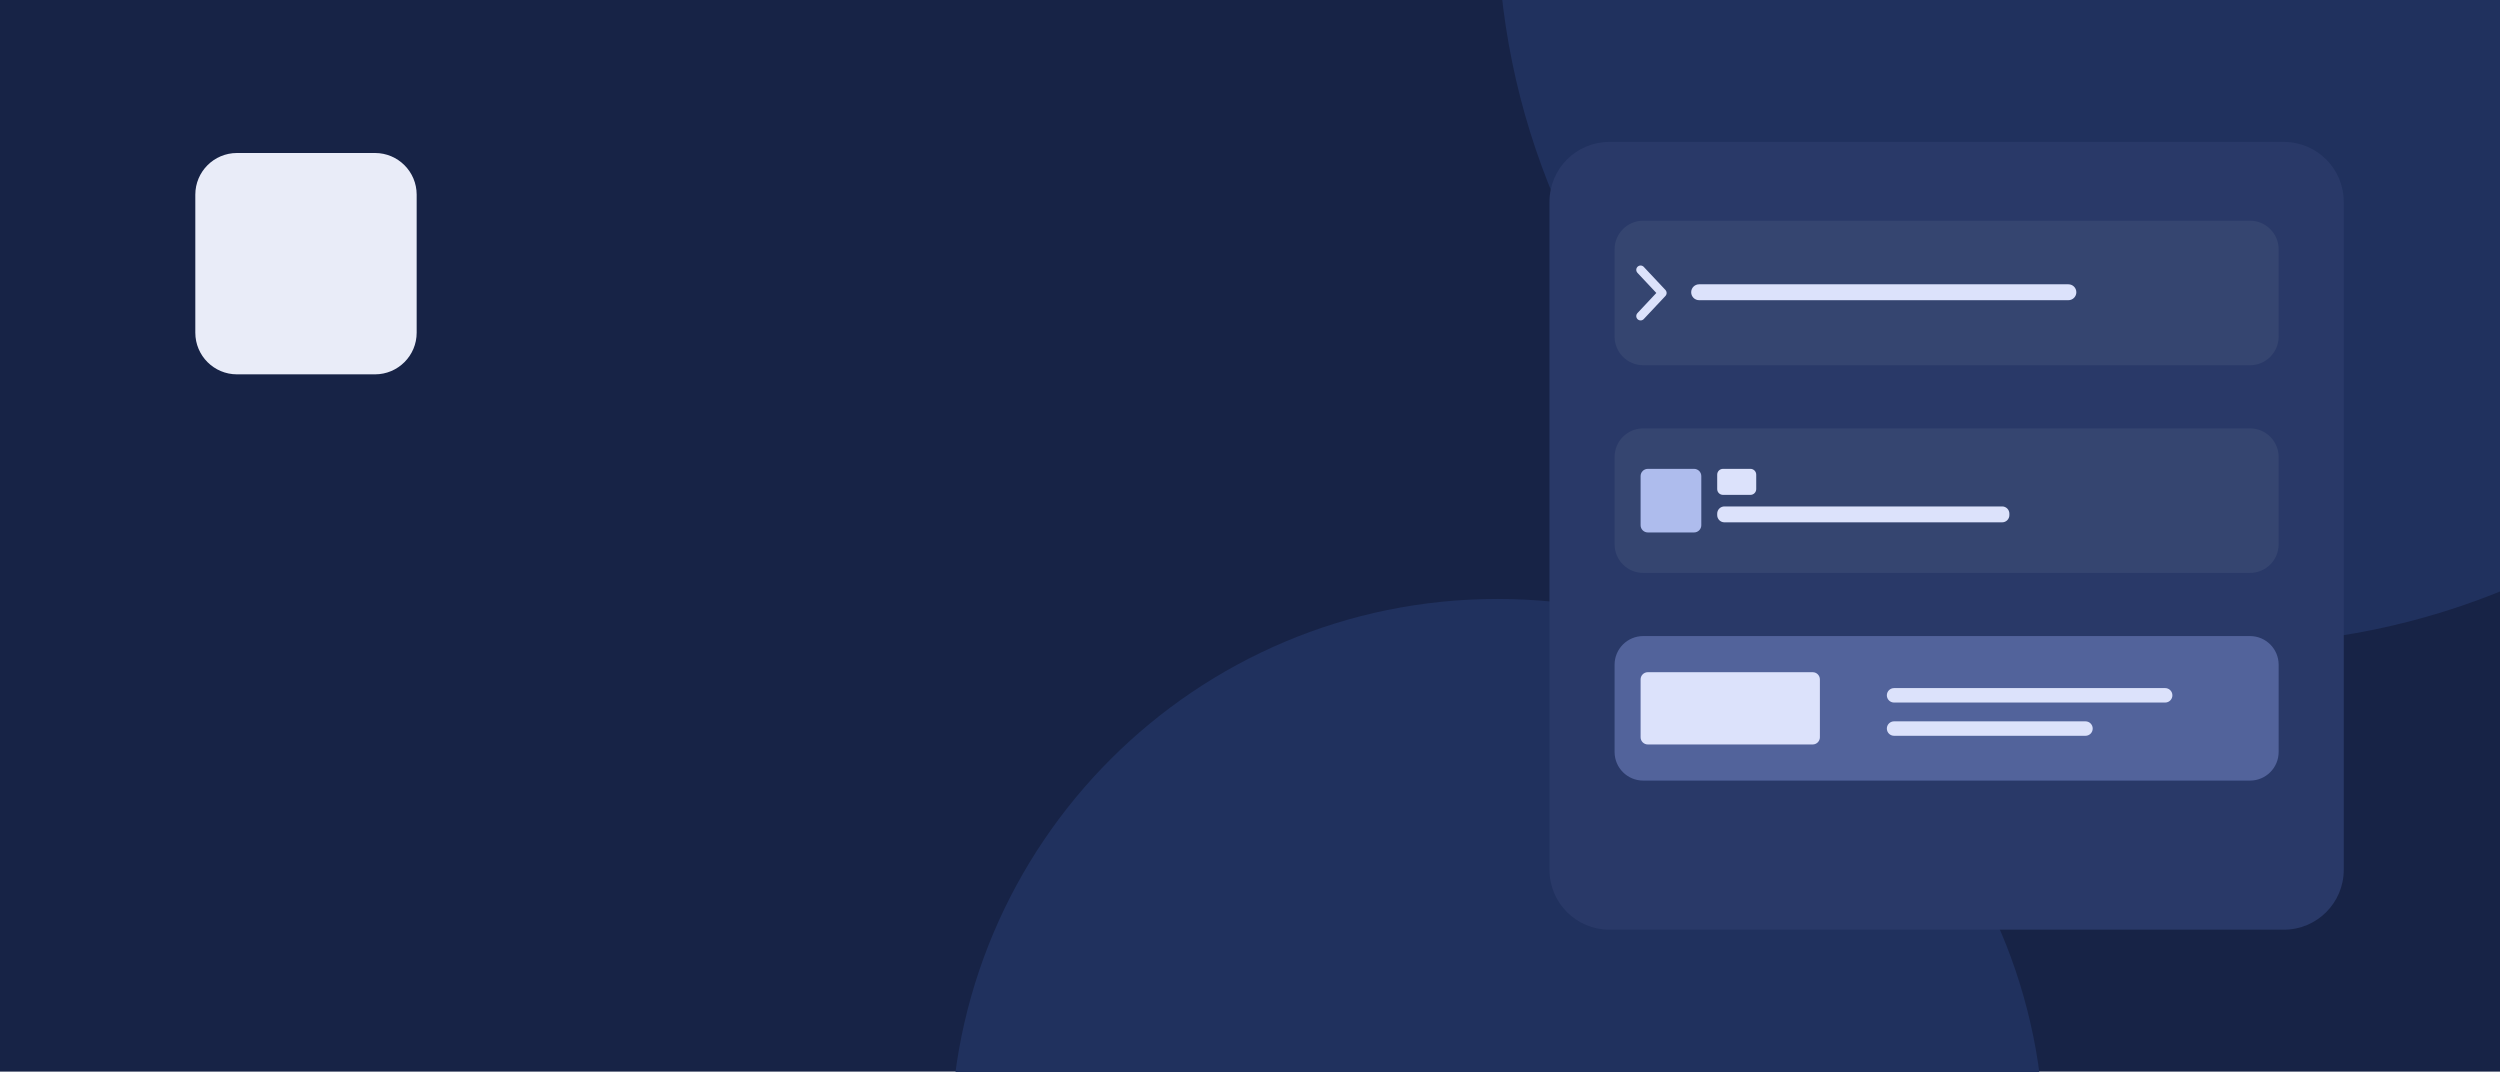
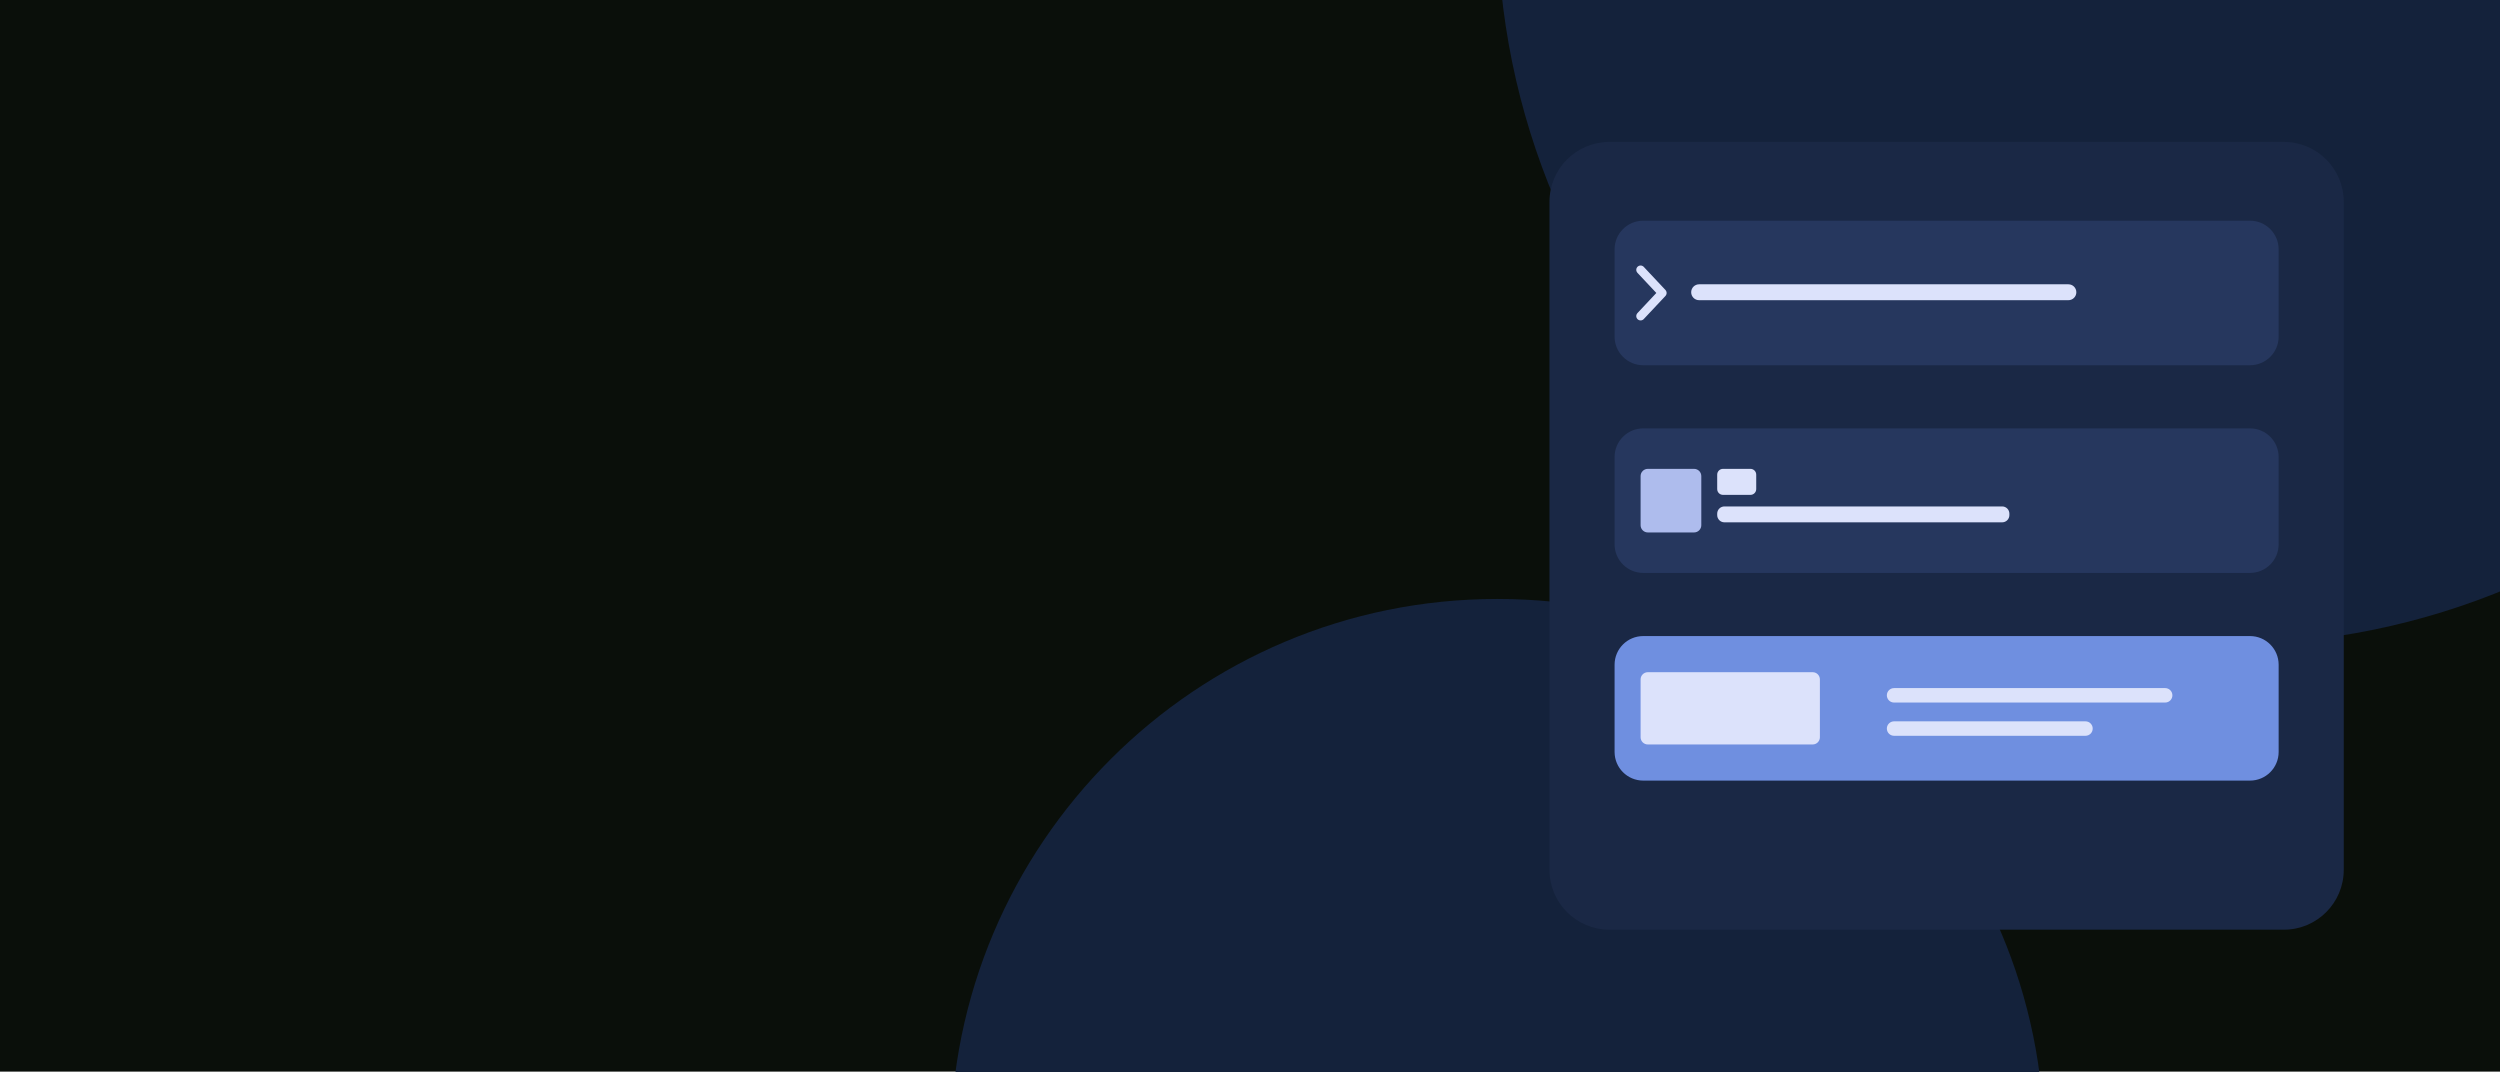
<svg xmlns="http://www.w3.org/2000/svg" viewBox="0 0 3840 1646">
-   <rect width="3840" height="1646" fill="#172346" />
-   <circle cx="3420" cy="-130" r="1120" fill="#20315e" />
-   <circle cx="2300" cy="1760" r="840" fill="#20315e" />
-   <rect x="300" y="235" width="340" height="340" rx="64" fill="#e9ecf8" />
-   <rect x="2380" y="218" width="1220" height="1210" rx="92" fill="#293968" />
-   <rect x="2480" y="339" width="1020" height="222" rx="44" fill="#354570" />
+   <rect width="3840" height="1646" fill="#0a0f0a" />
+   <circle cx="3420" cy="-130" r="1120" fill="#14223b" />
+   <circle cx="2300" cy="1760" r="840" fill="#14223b" />
+   <rect x="300" y="235" width="340" height="340" rx="64" fill="#0a0f0a" />
+   <rect x="2380" y="218" width="1220" height="1210" rx="92" fill="#1a2845" />
+   <rect x="2480" y="339" width="1020" height="222" rx="44" fill="#26375e" />
  <path d="M2519.96 414.48l33.3 35.52-33.3 35.52" fill="none" stroke="#dce2fb" stroke-width="13.32" stroke-linecap="round" stroke-linejoin="round" />
  <rect x="2597.66" y="436.68" width="591.6" height="24.42" rx="12.21" fill="#dce2fb" />
-   <rect x="2480" y="658" width="1020" height="222" rx="44" fill="#354570" />
+   <rect x="2480" y="658" width="1020" height="222" rx="44" fill="#26375e" />
  <rect x="2519.96" y="720.16" width="93.24" height="97.68" rx="11.1" fill="#aebced" />
  <rect x="2637.62" y="720.16" width="59.94" height="39.96" rx="8.88" fill="#dce2fb" />
  <rect x="2637.62" y="777.88" width="448.8" height="24.42" rx="11.1" fill="#dce2fb" />
-   <rect x="2480" y="977" width="1020" height="222" rx="44" fill="#52639b" />
+   <rect x="2480" y="977" width="1020" height="222" rx="44" fill="#6f8fe0" />
  <rect x="2519.96" y="1032.5" width="275.4" height="111.0" rx="11.1" fill="#dce2fb" />
  <rect x="2898.2" y="1056.92" width="438.6" height="22.2" rx="11.1" fill="#dce2fb" />
  <rect x="2898.2" y="1107.98" width="316.2" height="22.2" rx="11.1" fill="#dce2fb" />
</svg>
